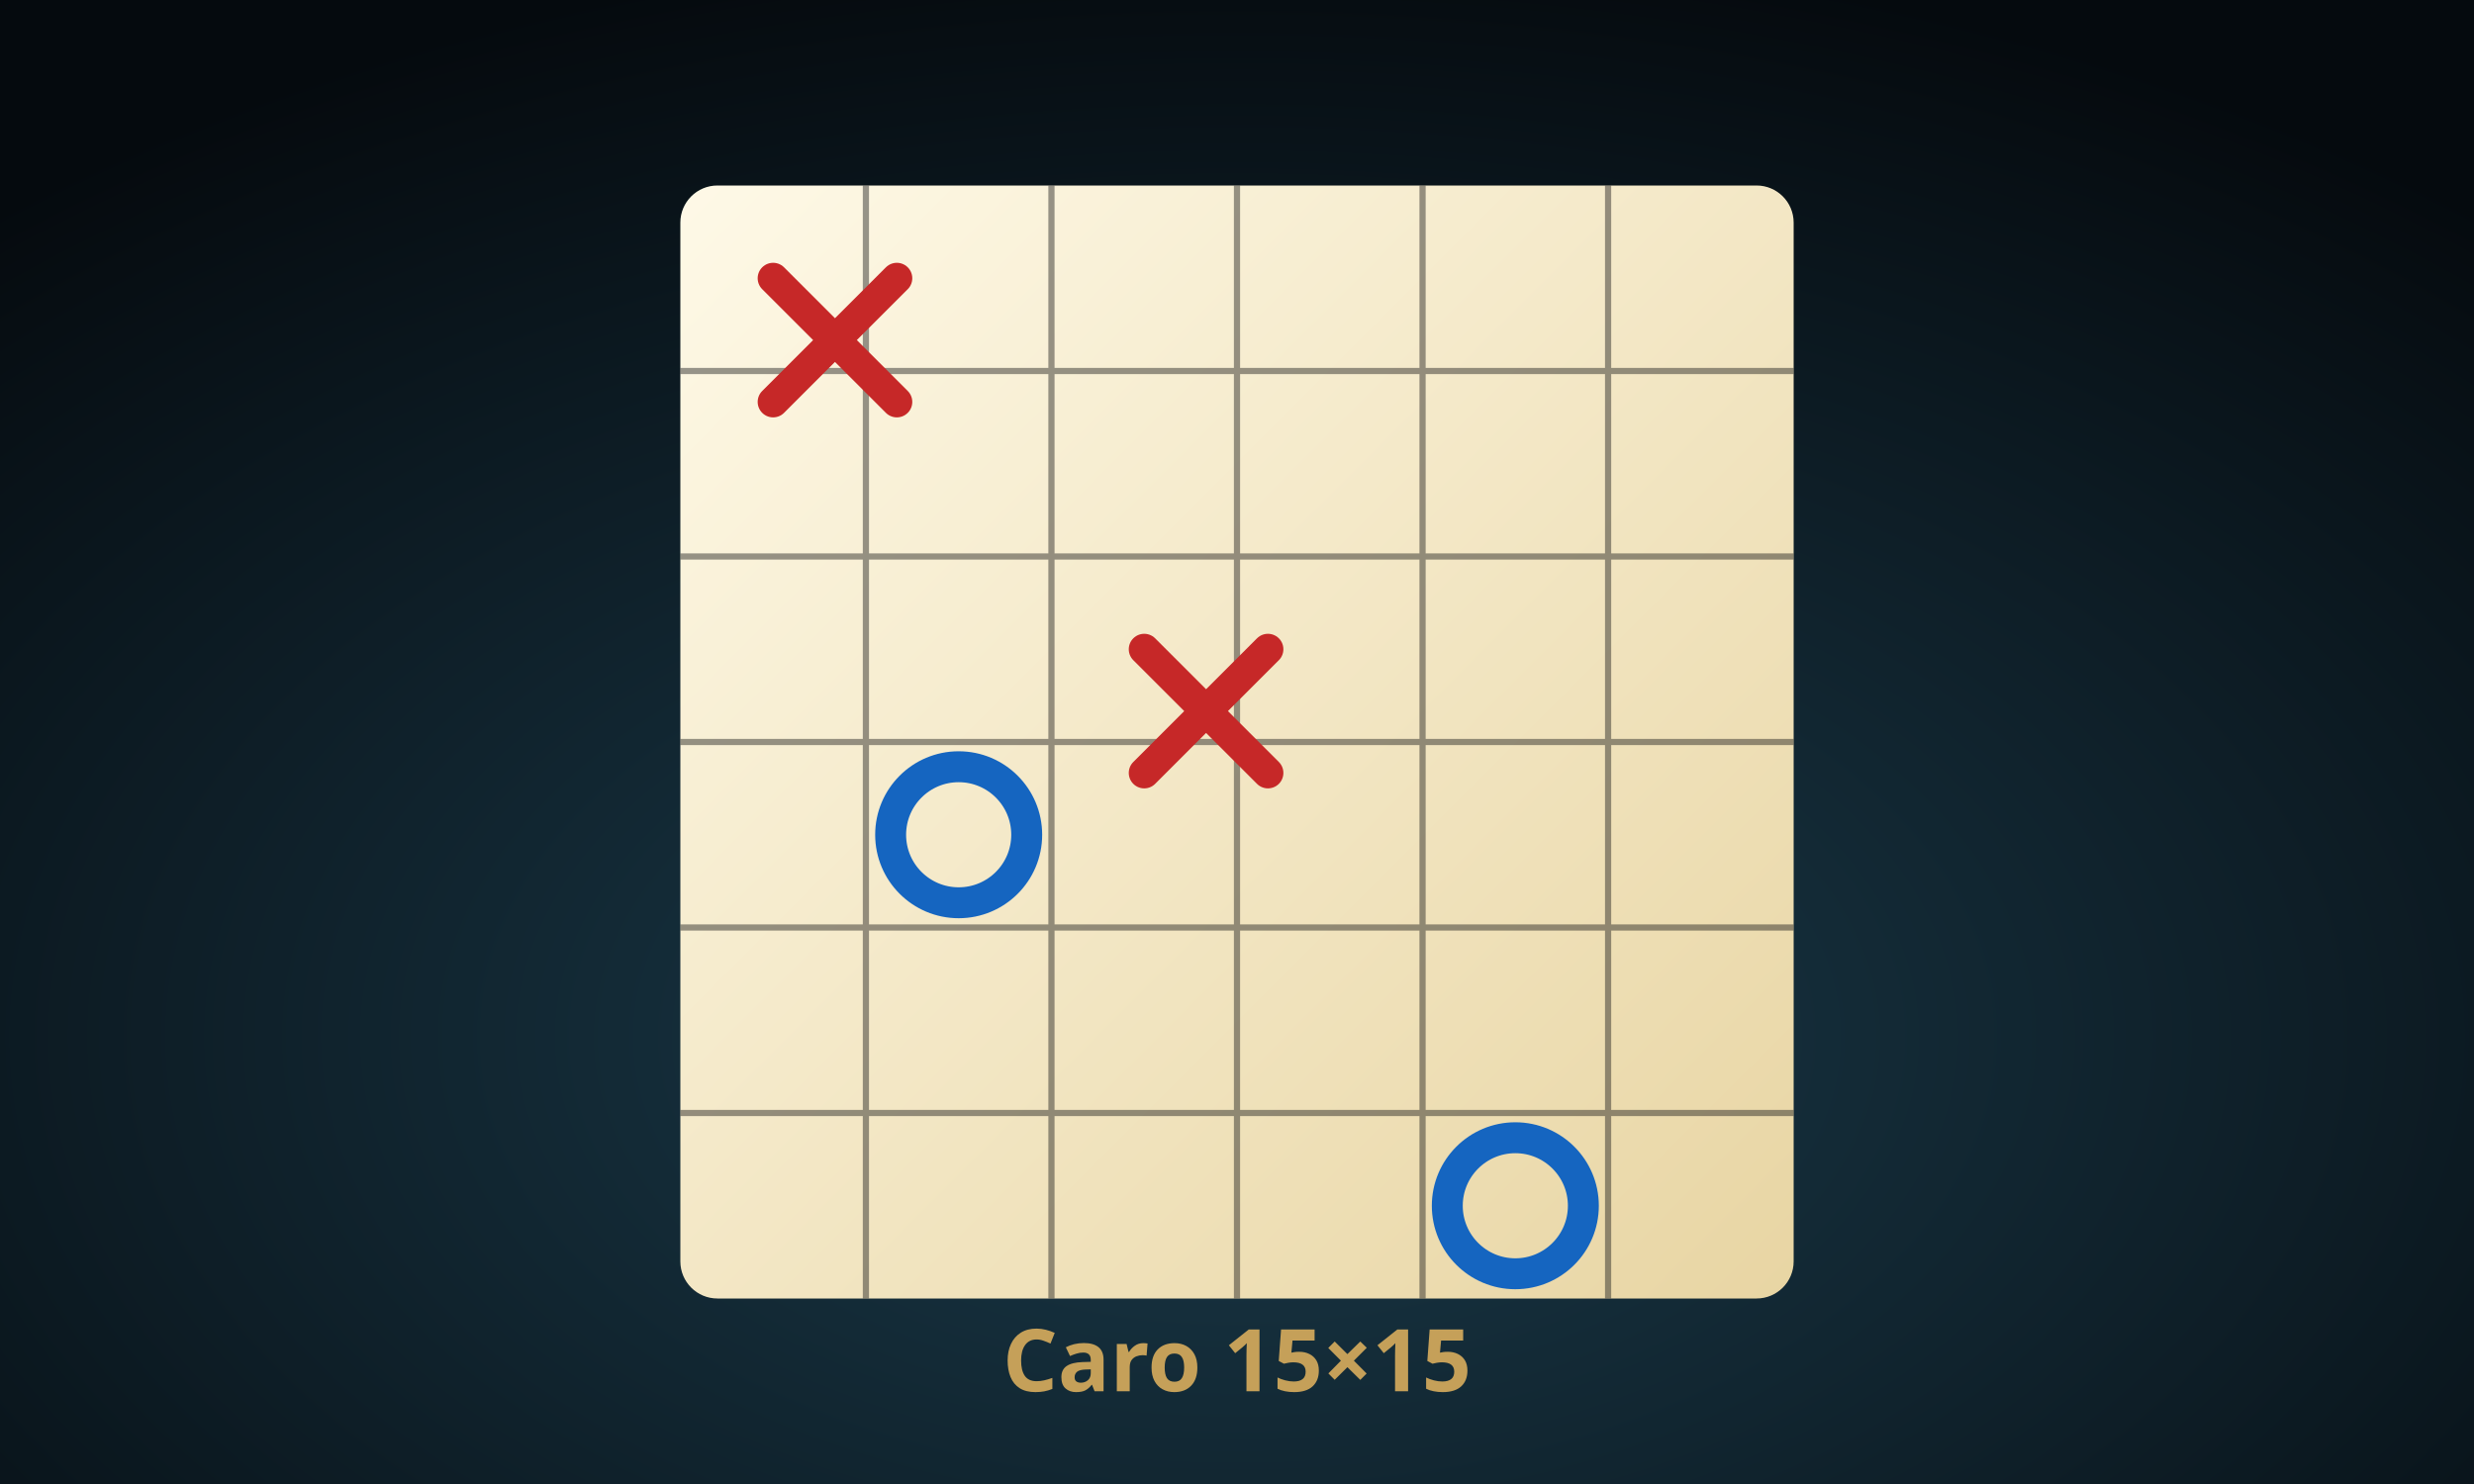
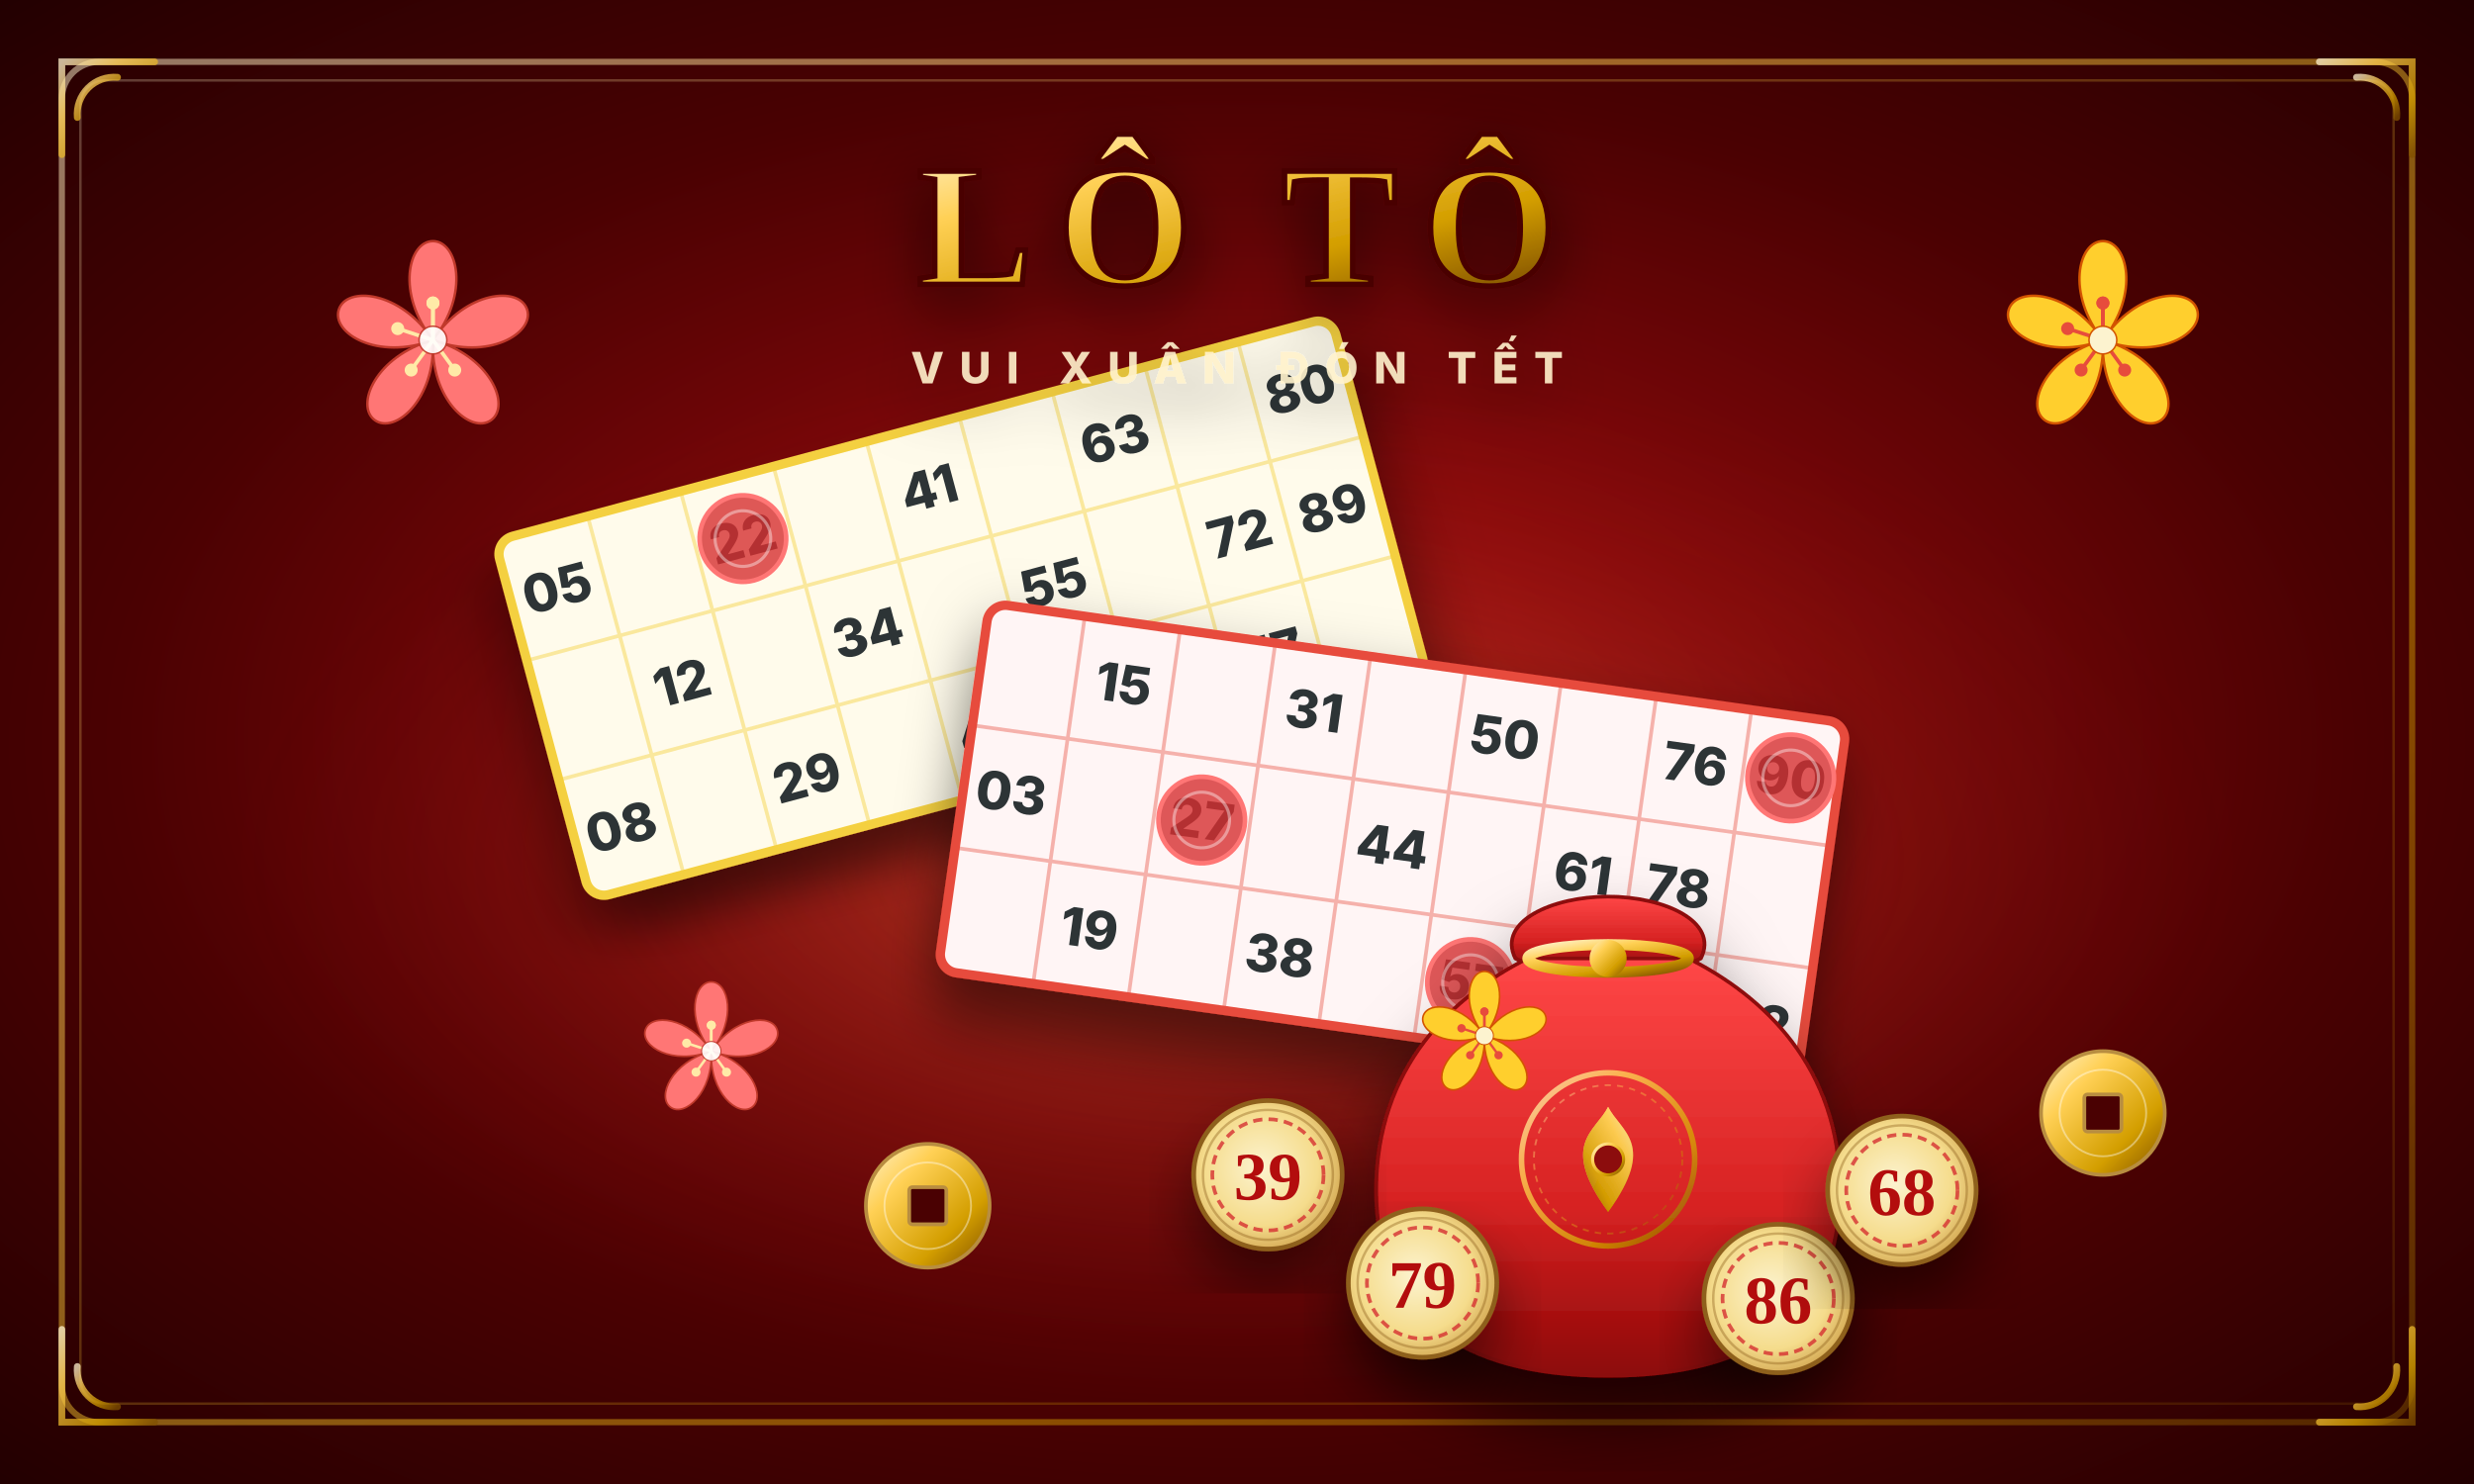
- <svg xmlns="http://www.w3.org/2000/svg" viewBox="0 0 800 480" width="800" height="480" preserveAspectRatio="xMidYMid slice">
+ <svg xmlns="http://www.w3.org/2000/svg" viewBox="0 0 800 480" width="800" height="480" preserveAspectRatio="xMidYMid slice" class="w-full h-full">
  <defs>
-     <radialGradient id="bg" cx="50%" cy="70%" r="75%">
-       <stop offset="0%" stop-color="#1a3a4a" />
-       <stop offset="100%" stop-color="#050a0e" />
+     <radialGradient id="bg-glow" cx="50%" cy="50%" r="75%">
+       <stop offset="0%" stop-color="#b30e10" />
+       <stop offset="60%" stop-color="#4a0102" />
+       <stop offset="100%" stop-color="#1c0001" />
    </radialGradient>
-     <linearGradient id="board" x1="0%" y1="0%" x2="100%" y2="100%">
-       <stop offset="0%" stop-color="#fef9e7" />
-       <stop offset="100%" stop-color="#e8d5a3" />
+     <radialGradient id="spotlight" cx="50%" cy="55%" r="45%">
+       <stop offset="0%" stop-color="#ffdf7a" stop-opacity="0.25" />
+       <stop offset="100%" stop-color="#b30e10" stop-opacity="0" />
+     </radialGradient>
+     <linearGradient id="gold-grad" x1="0%" y1="0%" x2="100%" y2="100%">
+       <stop offset="0%" stop-color="#fff2cc" />
+       <stop offset="30%" stop-color="#ffd055" />
+       <stop offset="70%" stop-color="#d39e00" />
+       <stop offset="100%" stop-color="#805000" />
    </linearGradient>
+     <linearGradient id="red-pouch-grad" x1="0%" y1="0%" x2="0%" y2="100%">
+       <stop offset="0%" stop-color="#ff4747" />
+       <stop offset="60%" stop-color="#d62222" />
+       <stop offset="100%" stop-color="#8c0707" />
+     </linearGradient>
+     <radialGradient id="wood-grad" cx="45%" cy="45%" r="65%">
+       <stop offset="0%" stop-color="#fcf3cf" />
+       <stop offset="60%" stop-color="#f5dc8c" />
+       <stop offset="100%" stop-color="#c8963e" />
+     </radialGradient>
+     <filter id="card-shadow" x="-30%" y="-30%" width="160%" height="160%">
+       <feDropShadow dx="0" dy="12" stdDeviation="10" flood-color="#000000" flood-opacity="0.5" />
+     </filter>
+     <filter id="pouch-shadow" x="-20%" y="-20%" width="140%" height="140%">
+       <feDropShadow dx="0" dy="15" stdDeviation="12" flood-color="#000000" flood-opacity="0.6" />
+     </filter>
+     <g id="apricot-flower">
+       <g fill="#ffcf2d" stroke="#d35400" stroke-width="0.8">
+         <path d="M 0 0 C -12 -15, -8 -32, 0 -32 C 8 -32, 12 -15, 0 0" />
+         <path d="M 0 0 C -12 -15, -8 -32, 0 -32 C 8 -32, 12 -15, 0 0" transform="rotate(72)" />
+         <path d="M 0 0 C -12 -15, -8 -32, 0 -32 C 8 -32, 12 -15, 0 0" transform="rotate(144)" />
+         <path d="M 0 0 C -12 -15, -8 -32, 0 -32 C 8 -32, 12 -15, 0 0" transform="rotate(216)" />
+         <path d="M 0 0 C -12 -15, -8 -32, 0 -32 C 8 -32, 12 -15, 0 0" transform="rotate(288)" />
+       </g>
+       <g stroke="#e74c3c" stroke-width="1.2">
+         <line x1="0" y1="0" x2="0" y2="-12" />
+         <circle cx="0" cy="-12" r="1.5" fill="#e74c3c" />
+         <line x1="0" y1="0" x2="11.4" y2="-3.7" transform="rotate(72)" />
+         <circle cx="11.4" cy="-3.7" r="1.5" fill="#e74c3c" transform="rotate(72)" />
+         <line x1="0" y1="0" x2="11.4" y2="-3.7" transform="rotate(144)" />
+         <circle cx="11.4" cy="-3.7" r="1.5" fill="#e74c3c" transform="rotate(144)" />
+         <line x1="0" y1="0" x2="11.4" y2="-3.7" transform="rotate(216)" />
+         <circle cx="11.4" cy="-3.7" r="1.5" fill="#e74c3c" transform="rotate(216)" />
+         <line x1="0" y1="0" x2="11.4" y2="-3.7" transform="rotate(288)" />
+         <circle cx="11.4" cy="-3.7" r="1.5" fill="#e74c3c" transform="rotate(288)" />
+       </g>
+       <circle cx="0" cy="0" r="4.5" fill="#fcf3cf" stroke="#d35400" stroke-width="0.5" />
+     </g>
+     <g id="peach-flower">
+       <g fill="#ff7675" stroke="#c0392b" stroke-width="0.8">
+         <path d="M 0 0 C -12 -15, -8 -32, 0 -32 C 8 -32, 12 -15, 0 0" />
+         <path d="M 0 0 C -12 -15, -8 -32, 0 -32 C 8 -32, 12 -15, 0 0" transform="rotate(72)" />
+         <path d="M 0 0 C -12 -15, -8 -32, 0 -32 C 8 -32, 12 -15, 0 0" transform="rotate(144)" />
+         <path d="M 0 0 C -12 -15, -8 -32, 0 -32 C 8 -32, 12 -15, 0 0" transform="rotate(216)" />
+         <path d="M 0 0 C -12 -15, -8 -32, 0 -32 C 8 -32, 12 -15, 0 0" transform="rotate(288)" />
+       </g>
+       <g stroke="#ffeaa7" stroke-width="1.2">
+         <line x1="0" y1="0" x2="0" y2="-12" />
+         <circle cx="0" cy="-12" r="1.5" fill="#ffeaa7" />
+         <line x1="0" y1="0" x2="11.4" y2="-3.7" transform="rotate(72)" />
+         <circle cx="11.4" cy="-3.7" r="1.5" fill="#ffeaa7" transform="rotate(72)" />
+         <line x1="0" y1="0" x2="11.4" y2="-3.7" transform="rotate(144)" />
+         <circle cx="11.4" cy="-3.7" r="1.5" fill="#ffeaa7" transform="rotate(144)" />
+         <line x1="0" y1="0" x2="11.4" y2="-3.7" transform="rotate(216)" />
+         <circle cx="11.4" cy="-3.7" r="1.5" fill="#ffeaa7" transform="rotate(216)" />
+         <line x1="0" y1="0" x2="11.4" y2="-3.7" transform="rotate(288)" />
+         <circle cx="11.4" cy="-3.7" r="1.5" fill="#ffeaa7" transform="rotate(288)" />
+       </g>
+       <circle cx="0" cy="0" r="4.5" fill="#fff" stroke="#c0392b" stroke-width="0.5" opacity="0.9" />
+     </g>
+     <g id="gold-coin">
+       <circle cx="0" cy="0" r="20" fill="url(#gold-grad)" stroke="#b88d40" stroke-width="1.2" />
+       <circle cx="0" cy="0" r="14" fill="none" stroke="#ffffff" stroke-width="0.6" stroke-opacity="0.4" />
+       <rect x="-6" y="-6" width="12" height="12" rx="1" fill="#4a0102" stroke="#b88d40" stroke-width="1.2" />
+     </g>
+     <g id="loto-token">
+       <circle cx="0" cy="0" r="14" fill="#d63031" fill-opacity="0.8" stroke="#ff7675" stroke-width="1.5" />
+       <circle cx="0" cy="0" r="9" fill="none" stroke="#ffffff" stroke-width="1" stroke-opacity="0.4" />
+     </g>
+     <g id="loto-token-wood">
+       <circle cx="0" cy="0" r="24" fill="url(#wood-grad)" stroke="#8e601c" stroke-width="1.5" />
+       <circle cx="0" cy="0" r="18" fill="none" stroke="#d63031" stroke-width="1.2" stroke-dasharray="3 2" opacity="0.8" />
+       <circle cx="0" cy="0" r="21" fill="none" stroke="#8e601c" stroke-width="0.8" opacity="0.4" />
+     </g>
+     <g id="token-39">
+       <use href="#loto-token-wood" />
+       <text x="0" y="8" text-anchor="middle" font-family="'Times New Roman', Georgia, serif" font-size="22" font-weight="bold" fill="#b30e10">39</text>
+     </g>
+     <g id="token-79">
+       <use href="#loto-token-wood" />
+       <text x="0" y="8" text-anchor="middle" font-family="'Times New Roman', Georgia, serif" font-size="22" font-weight="bold" fill="#b30e10">79</text>
+     </g>
+     <g id="token-86">
+       <use href="#loto-token-wood" />
+       <text x="0" y="8" text-anchor="middle" font-family="'Times New Roman', Georgia, serif" font-size="22" font-weight="bold" fill="#b30e10">86</text>
+     </g>
+     <g id="token-68">
+       <use href="#loto-token-wood" />
+       <text x="0" y="8" text-anchor="middle" font-family="'Times New Roman', Georgia, serif" font-size="22" font-weight="bold" fill="#b30e10">68</text>
+     </g>
  </defs>
-   <rect width="800" height="480" fill="url(#bg)" />
-   <rect x="220" y="60" width="360" height="360" rx="12" fill="url(#board)" />
-   <g stroke="#1a1a1a" stroke-width="2" opacity="0.45">
-     <path d="M280 60v360M340 60v360M400 60v360M460 60v360M520 60v360" />
-     <path d="M220 120h360M220 180h360M220 240h360M220 300h360M220 360h360" />
-   </g>
-   <g fill="none" stroke-width="10" stroke-linecap="round">
-     <path d="M250 90l40 40M290 90l-40 40" stroke="#c62828" />
-     <circle cx="490" cy="390" r="22" stroke="#1565c0" />
-     <path d="M370 210l40 40M410 210l-40 40" stroke="#c62828" />
-     <circle cx="310" cy="270" r="22" stroke="#1565c0" />
-   </g>
-   <text x="400" y="450" text-anchor="middle" fill="#c5a059" font-family="system-ui,sans-serif" font-size="28" font-weight="600">Caro 15×15</text>
+   <style>
+     /* CSS transitions and states */
+     .hover-ticket-1, .hover-ticket-2, .hover-pouch {
+       transition: transform 0.6s cubic-bezier(0.25, 1, 0.5, 1);
+     }
+ 
+     /* Set base transforms */
+     .hover-ticket-1 {
+       transform: translate(160px, 175px) rotate(-15deg);
+       transform-origin: center;
+     }
+     .hover-ticket-2 {
+       transform: translate(320px, 195px) rotate(8deg);
+       transform-origin: center;
+     }
+     .hover-pouch {
+       transform: translate(520px, 320px);
+       transform-origin: center;
+     }
+ 
+     /* Triggers when the parent container (.group) is hovered */
+     svg:hover .hover-ticket-1, .group:hover .hover-ticket-1 {
+       transform: translate(130px, 160px) rotate(-22deg) scale(1.04);
+     }
+     svg:hover .hover-ticket-2, .group:hover .hover-ticket-2 {
+       transform: translate(350px, 185px) rotate(16deg) scale(1.04);
+     }
+     svg:hover .hover-pouch, .group:hover .hover-pouch {
+       transform: translate(525px, 310px) rotate(-4deg) scale(1.03);
+     }
+ 
+     /* Keyframes for subtle floating items */
+     @keyframes float-c1 {
+       0%, 100% { transform: translateY(0px) rotate(15deg) scale(0.9); }
+       50% { transform: translateY(-6px) rotate(19deg) scale(0.91); }
+     }
+     @keyframes float-c2 {
+       0%, 100% { transform: translateY(0px) rotate(-25deg) scale(0.85); }
+       50% { transform: translateY(-8px) rotate(-21deg) scale(0.87); }
+     }
+     @keyframes float-f1 {
+       0%, 100% { transform: translateY(0px) rotate(0deg); }
+       50% { transform: translateY(-5px) rotate(10deg); }
+     }
+     @keyframes float-f2 {
+       0%, 100% { transform: translateY(0px) rotate(20deg) scale(0.8); }
+       50% { transform: translateY(-4px) rotate(25deg) scale(0.8); }
+     }
+     
+     .float-coin-1 { animation: float-c1 4s ease-in-out infinite; transform-origin: center; }
+     .float-coin-2 { animation: float-c2 4.5s ease-in-out infinite; transform-origin: center; }
+     .float-flower-1 { animation: float-f1 5s ease-in-out infinite; transform-origin: center; }
+     .float-flower-2 { animation: float-f2 6s ease-in-out infinite; transform-origin: center; }
+   </style>
+   <rect width="800" height="480" fill="url(#bg-glow)" />
+   <ellipse cx="400" cy="260" rx="360" ry="180" fill="url(#spotlight)" />
+   <rect x="20" y="20" width="760" height="440" rx="12" fill="none" stroke="url(#gold-grad)" stroke-width="2" stroke-opacity="0.5" />
+   <rect x="26" y="26" width="748" height="428" rx="8" fill="none" stroke="url(#gold-grad)" stroke-width="0.8" stroke-opacity="0.25" />
+   <g stroke="url(#gold-grad)" stroke-width="2.2" fill="none" stroke-opacity="0.75" stroke-linecap="round">
+     <path d="M 20 50 L 20 20 L 50 20" />
+     <path d="M 25 38 A 12 12 0 0 1 38 25" />
+     <path d="M 780 50 L 780 20 L 750 20" />
+     <path d="M 775 38 A 12 12 0 0 0 762 25" />
+     <path d="M 20 430 L 20 460 L 50 460" />
+     <path d="M 25 442 A 12 12 0 0 0 38 455" />
+     <path d="M 780 430 L 780 460 L 750 460" />
+     <path d="M 775 442 A 12 12 0 0 1 762 455" />
+   </g>
+   <g class="float-flower-2" transform="translate(140, 110)">
+     <use href="#peach-flower" />
+   </g>
+   <g class="float-flower-1" transform="translate(680, 110)">
+     <use href="#apricot-flower" />
+   </g>
+   <g class="hover-ticket-1">
+     <rect width="280" height="120" rx="6" fill="#fffbeb" stroke="#f4d03f" stroke-width="3" filter="url(#card-shadow)" />
+     <g stroke="#f4d03f" stroke-width="1.2" opacity="0.45">
+       <line x1="31.1" y1="0" x2="31.1" y2="120" />
+       <line x1="62.2" y1="0" x2="62.2" y2="120" />
+       <line x1="93.3" y1="0" x2="93.3" y2="120" />
+       <line x1="124.4" y1="0" x2="124.4" y2="120" />
+       <line x1="155.5" y1="0" x2="155.5" y2="120" />
+       <line x1="186.6" y1="0" x2="186.6" y2="120" />
+       <line x1="217.7" y1="0" x2="217.7" y2="120" />
+       <line x1="248.8" y1="0" x2="248.8" y2="120" />
+       <line x1="0" y1="40" x2="280" y2="40" />
+       <line x1="0" y1="80" x2="280" y2="80" />
+     </g>
+     <g font-family="system-ui, -apple-system, sans-serif" font-size="17" font-weight="800" fill="#2d3436" text-anchor="middle">
+       <text x="15.5" y="26">05</text>
+       <text x="77.7" y="26">22</text>
+       <text x="140.0" y="26">41</text>
+       <text x="202.2" y="26">63</text>
+       <text x="264.4" y="26">80</text>
+       <text x="46.6" y="66">12</text>
+       <text x="108.8" y="66">34</text>
+       <text x="171.1" y="66">55</text>
+       <text x="233.3" y="66">72</text>
+       <text x="264.4" y="66">89</text>
+       <text x="15.5" y="106">08</text>
+       <text x="77.7" y="106">29</text>
+       <text x="140.0" y="106">48</text>
+       <text x="202.2" y="106">68</text>
+       <text x="233.3" y="106">77</text>
+     </g>
+     <use href="#loto-token" x="77.7" y="20" />
+     <use href="#loto-token" x="202.2" y="100" />
+   </g>
+   <g class="hover-ticket-2">
+     <rect width="280" height="120" rx="6" fill="#fff5f5" stroke="#e74c3c" stroke-width="3" filter="url(#card-shadow)" />
+     <g stroke="#e74c3c" stroke-width="1.2" opacity="0.4">
+       <line x1="31.1" y1="0" x2="31.1" y2="120" />
+       <line x1="62.2" y1="0" x2="62.2" y2="120" />
+       <line x1="93.3" y1="0" x2="93.3" y2="120" />
+       <line x1="124.4" y1="0" x2="124.4" y2="120" />
+       <line x1="155.5" y1="0" x2="155.5" y2="120" />
+       <line x1="186.6" y1="0" x2="186.6" y2="120" />
+       <line x1="217.7" y1="0" x2="217.7" y2="120" />
+       <line x1="248.8" y1="0" x2="248.8" y2="120" />
+       <line x1="0" y1="40" x2="280" y2="40" />
+       <line x1="0" y1="80" x2="280" y2="80" />
+     </g>
+     <g font-family="system-ui, -apple-system, sans-serif" font-size="17" font-weight="800" fill="#2d3436" text-anchor="middle">
+       <text x="46.6" y="26">15</text>
+       <text x="108.8" y="26">31</text>
+       <text x="171.1" y="26">50</text>
+       <text x="233.3" y="26">76</text>
+       <text x="264.4" y="26">90</text>
+       <text x="15.5" y="66">03</text>
+       <text x="77.7" y="66">27</text>
+       <text x="140.0" y="66">44</text>
+       <text x="202.2" y="66">61</text>
+       <text x="233.3" y="66">78</text>
+       <text x="46.6" y="106">19</text>
+       <text x="108.8" y="106">38</text>
+       <text x="171.1" y="106">57</text>
+       <text x="202.2" y="106">65</text>
+       <text x="264.4" y="106">82</text>
+     </g>
+     <use href="#loto-token" x="264.4" y="20" />
+     <use href="#loto-token" x="77.7" y="60" />
+     <use href="#loto-token" x="171.1" y="100" />
+   </g>
+   <g class="hover-pouch" filter="url(#pouch-shadow)">
+     <path d="M -22 -6 C -40 5, -55 25, -45 45" fill="none" stroke="url(#gold-grad)" stroke-width="2.5" stroke-linecap="round" />
+     <path d="M 22 -6 C 40 5, 55 25, 55 45" fill="none" stroke="url(#gold-grad)" stroke-width="2.5" stroke-linecap="round" />
+     <circle cx="-45" cy="45" r="4.5" fill="url(#gold-grad)" />
+     <circle cx="55" cy="45" r="4.5" fill="url(#gold-grad)" />
+     <path d="M -30 -10 C -36 -22, -18 -30, 0 -30 C 18 -30, 36 -22, 30 -10 C 22 -5, -22 -5, -30 -10 Z" fill="url(#red-pouch-grad)" stroke="#8c0707" stroke-width="1.2" />
+     <path d="M -26 -10 C -50 2, -75 25, -75 65 C -75 105, -48 125, 0 125 C 48 125, 75 105, 75 65 C 75 25, 50 2, 26 -10 Z" fill="url(#red-pouch-grad)" stroke="#8c0707" stroke-width="1.2" />
+     <ellipse cx="0" cy="-10" rx="26" ry="4.5" fill="none" stroke="url(#gold-grad)" stroke-width="3.5" />
+     <circle cx="0" cy="-10" r="6" fill="url(#gold-grad)" />
+     <circle cx="0" cy="55" r="28" fill="none" stroke="url(#gold-grad)" stroke-width="1.8" stroke-opacity="0.8" />
+     <circle cx="0" cy="55" r="24" fill="none" stroke="url(#gold-grad)" stroke-width="0.6" stroke-opacity="0.4" stroke-dasharray="2 2" />
+     <path d="M 0 38 C 4 46, 16 50, 0 72 C -16 50, -4 46, 0 38 Z" fill="url(#gold-grad)" opacity="0.85" />
+     <path d="M -17 55 C -9 51, -5 39, 17 55 C -5 71, -9 59, -17 55 Z" fill="url(#gold-grad)" opacity="0.85" transform="rotate(90 0 55)" />
+     <circle cx="0" cy="55" r="5" fill="#8c0707" stroke="url(#gold-grad)" stroke-width="1" />
+   </g>
+   <use href="#token-39" x="410" y="380" filter="url(#card-shadow)" />
+   <use href="#token-79" x="460" y="415" filter="url(#card-shadow)" />
+   <use href="#token-86" x="575" y="420" filter="url(#card-shadow)" />
+   <use href="#token-68" x="615" y="385" filter="url(#card-shadow)" />
+   <g class="float-coin-1" transform="translate(300, 390)">
+     <use href="#gold-coin" />
+   </g>
+   <g class="float-coin-2" transform="translate(680, 360)">
+     <use href="#gold-coin" />
+   </g>
+   <g class="float-flower-1" transform="translate(480, 335) scale(0.65)">
+     <use href="#apricot-flower" />
+   </g>
+   <g class="float-flower-2" transform="translate(230, 340) scale(0.7)">
+     <use href="#peach-flower" />
+   </g>
+   <g filter="drop-shadow(0px 6px 10px rgba(0,0,0,0.65))">
+     <text x="400" y="92" text-anchor="middle" font-family="'Times New Roman', Georgia, serif" font-size="56" font-weight="900" fill="url(#gold-grad)" stroke="#4a0102" stroke-width="1.8" letter-spacing="8">LÔ TÔ</text>
+     <text x="400" y="124" text-anchor="middle" font-family="system-ui, -apple-system, sans-serif" font-size="14" font-weight="800" fill="#fff2cc" letter-spacing="5" opacity="0.9">VUI XUÂN ĐÓN TẾT</text>
+   </g>
</svg>
